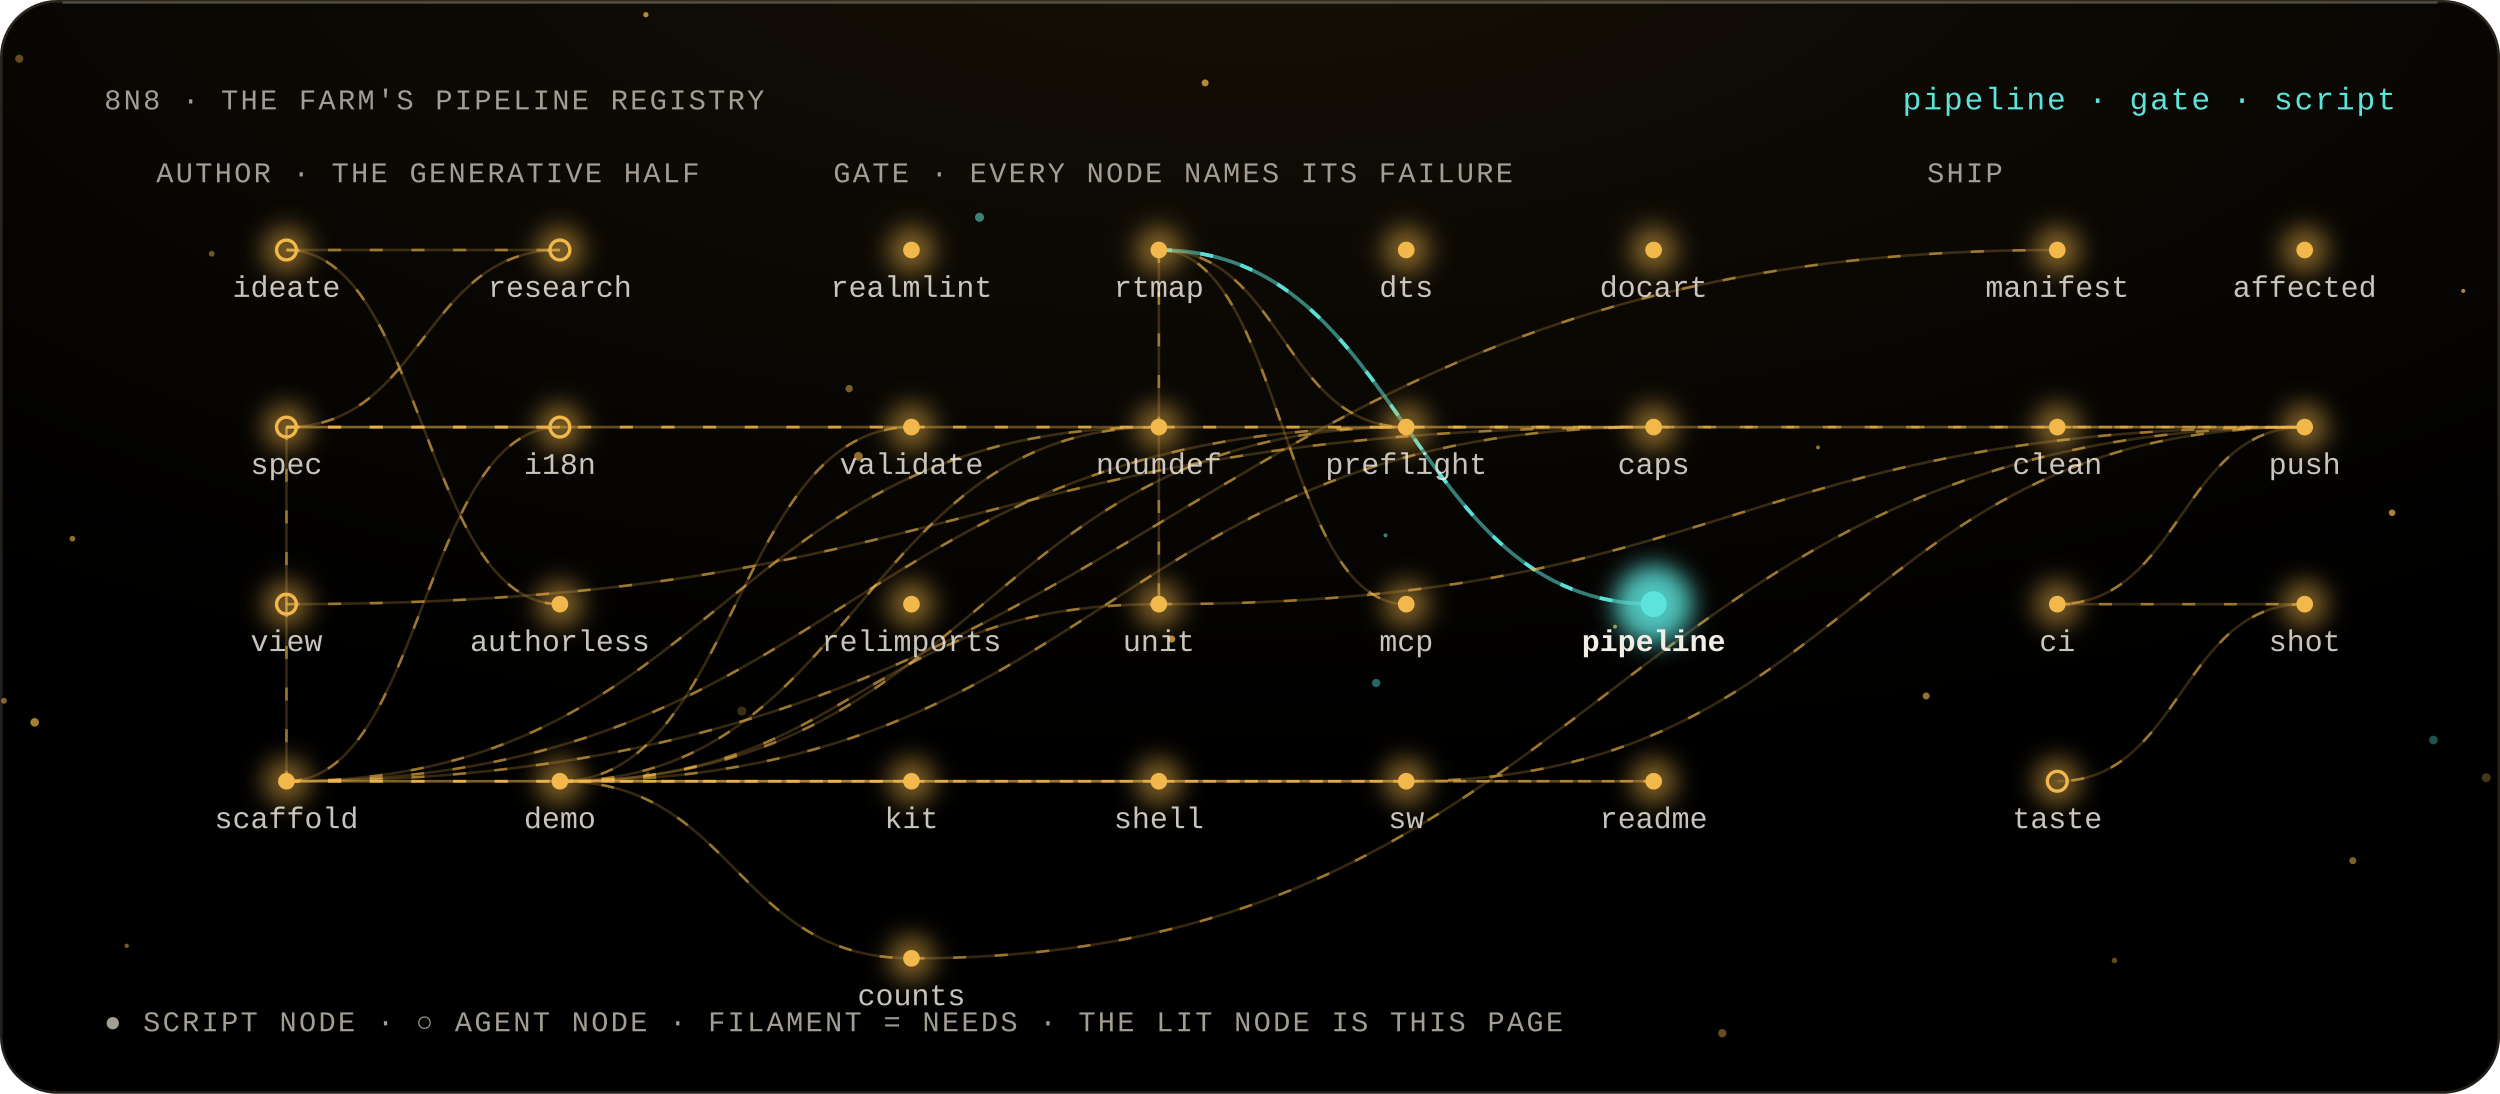
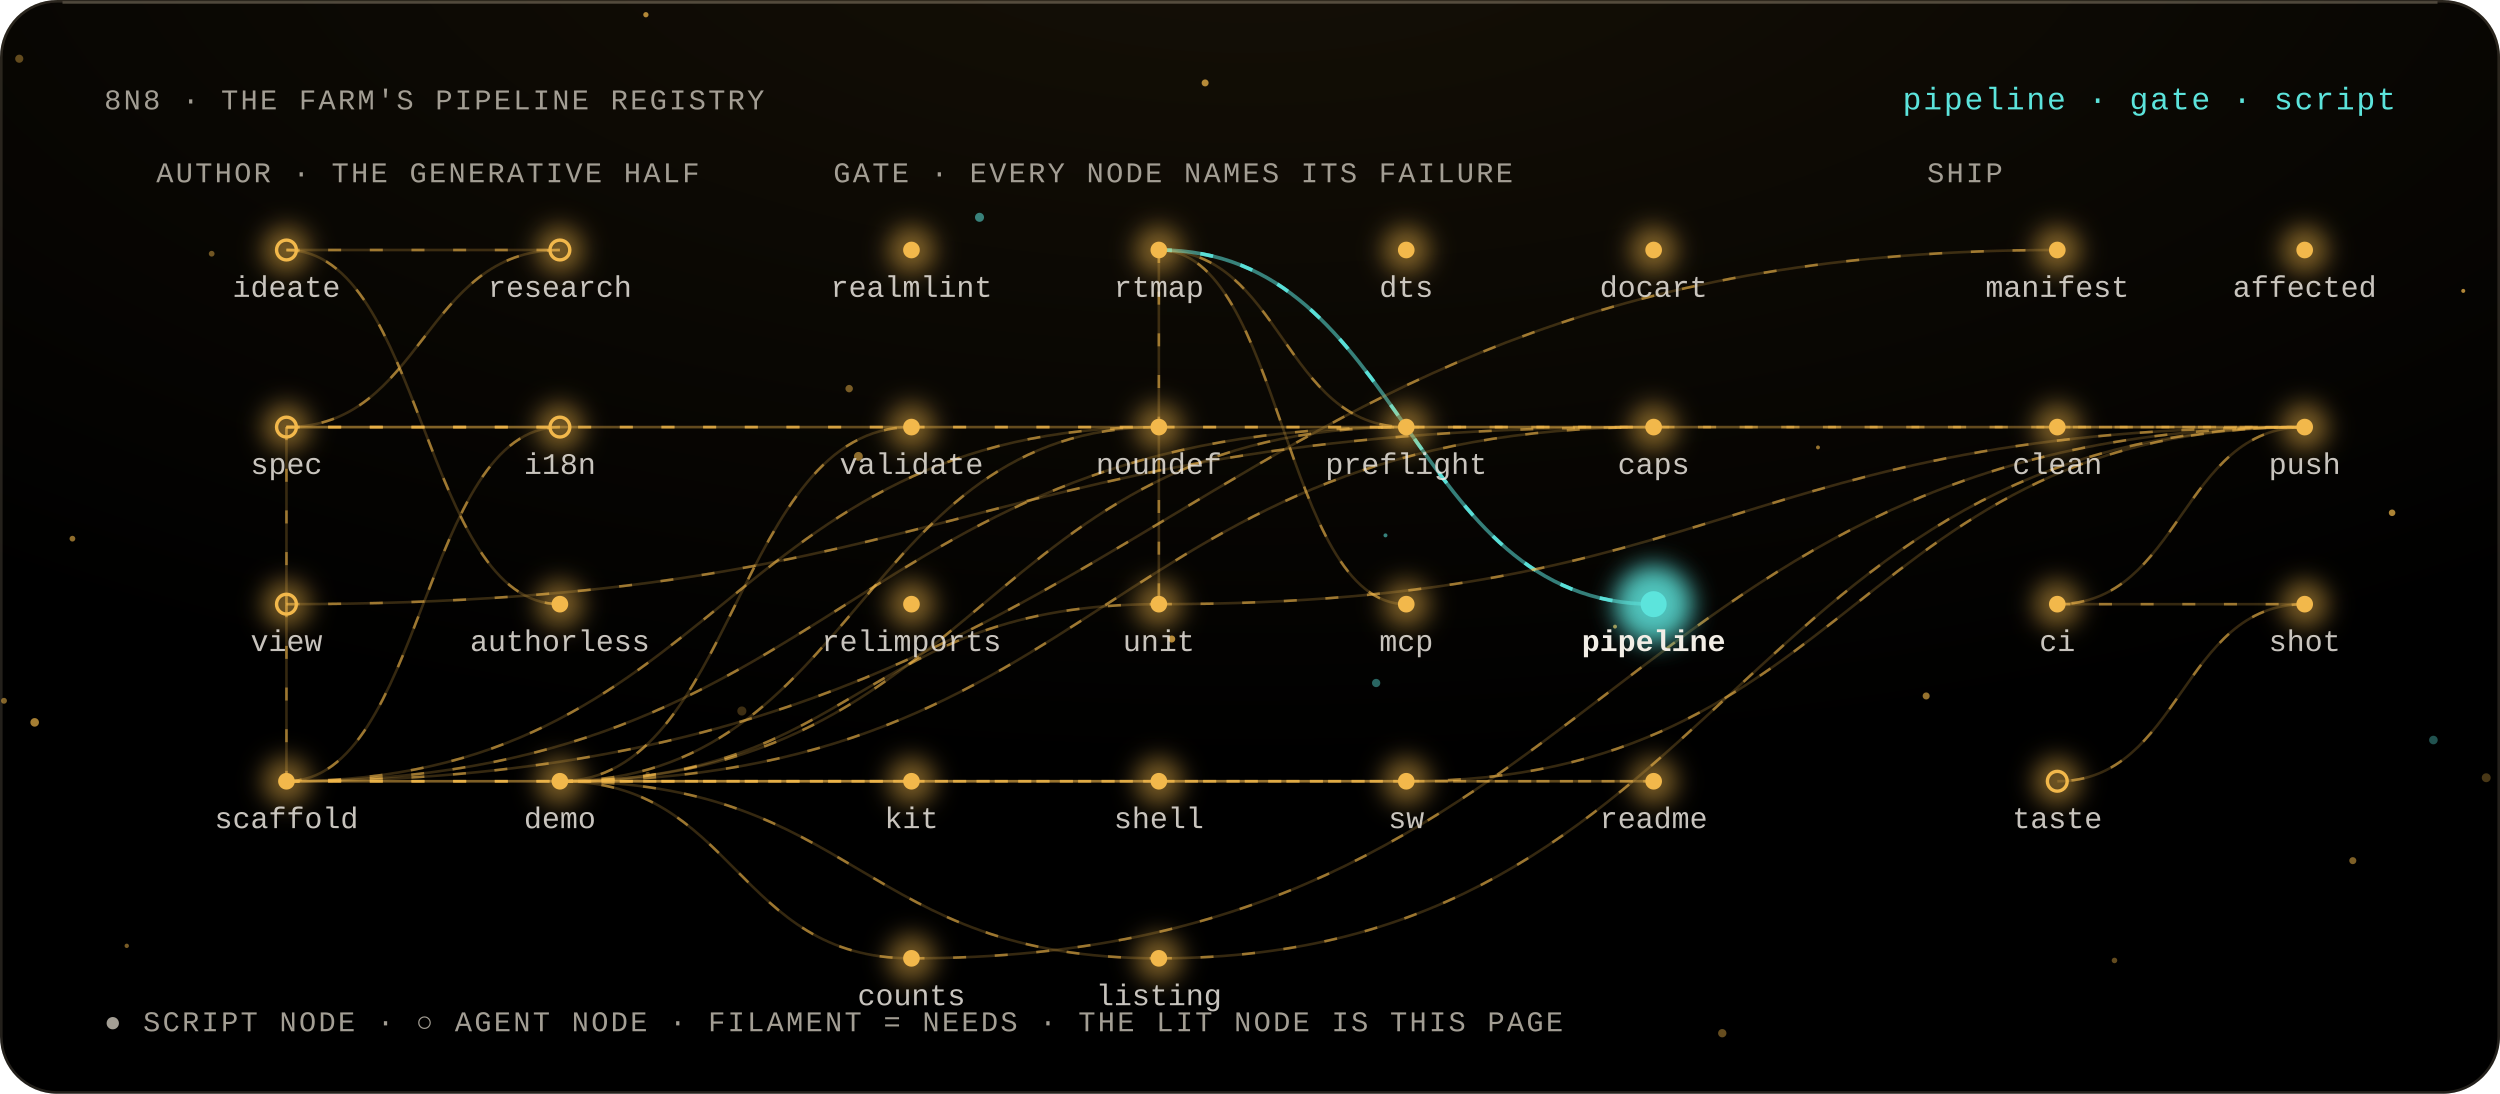
<svg xmlns="http://www.w3.org/2000/svg" viewBox="0 0 960 420" width="960" height="420" role="img" aria-labelledby="t">
  <style>
  text { font-family: 'Geist Mono', ui-monospace, 'Liberation Mono', Menlo, monospace; fill: #F2EEE6; }
  .m { fill: #A39E94; font-size: 11px; letter-spacing: .08em; }
  .l { font-size: 11.5px; }
  .h { font-size: 12px; fill: #5CE4DC; letter-spacing: .06em; }
  .flow { stroke-dasharray: 5 11; animation: flow 3s linear infinite; }
  @keyframes flow { to { stroke-dashoffset: -32; } }
  .breathe { animation: breathe 4.2s ease-in-out infinite; }
  @keyframes breathe { 50% { opacity: .38; } }
  .beat { animation: beat 2.6s ease-in-out infinite; transform-box: fill-box; transform-origin: center; }
  @keyframes beat { 50% { opacity: .55; transform: scale(1.35); } }
  .spin { transform-box: fill-box; transform-origin: center; animation: spin 48s linear infinite; }
  .spin-r { transform-box: fill-box; transform-origin: center; animation: spin 64s linear infinite reverse; }
  @keyframes spin { to { transform: rotate(360deg); } }
  @media (prefers-reduced-motion: reduce) { * { animation: none !important; } }
</style>
  <defs>
    <filter id="bloom" x="-80%" y="-80%" width="260%" height="260%">
      <feGaussianBlur stdDeviation="4.5" />
    </filter>
    <filter id="soft" x="-30%" y="-30%" width="160%" height="160%">
      <feGaussianBlur stdDeviation="1.4" />
    </filter>
    <radialGradient id="key" cx="50%" cy="-10%" r="80%">
      <stop offset="0" stop-color="#F2B84B" stop-opacity=".09" />
      <stop offset="1" stop-color="#F2B84B" stop-opacity="0" />
    </radialGradient>
    <linearGradient id="pair" x1="0" x2="1">
      <stop offset="0" stop-color="#F2B84B" />
      <stop offset="1" stop-color="#5CE4DC" />
    </linearGradient>
  </defs>
  <rect width="960" height="420" rx="22" fill="#000" />
  <rect width="960" height="420" rx="22" fill="url(#key)" />
  <rect x=".5" y=".5" width="959" height="419" rx="21.5" fill="none" stroke="rgba(255,232,196,.14)" />
  <path d="M 24 1 H 936" stroke="rgba(255,238,208,.22)" stroke-width="1" />
  <g>
    <circle cx="532.02" cy="205.58" r="0.77" fill="#5CE4DC" opacity="0.56" class="breathe" style="animation-delay:-1.15s" />
    <circle cx="918.56" cy="196.91" r="1.27" fill="#F2B84B" opacity="0.71" class="breathe" style="animation-delay:-1.41s" />
    <circle cx="1.53" cy="269.1" r="1.14" fill="#F2B84B" opacity="0.54" class="breathe" style="animation-delay:-1.89s" />
    <circle cx="81.28" cy="97.43" r="1.11" fill="#F2B84B" opacity="0.45" class="breathe" style="animation-delay:-3.76s" />
    <circle cx="13.31" cy="277.39" r="1.65" fill="#F2B84B" opacity="0.68" class="breathe" style="animation-delay:-3.39s" />
    <circle cx="620.17" cy="240.62" r="0.76" fill="#F2B84B" opacity="0.72" class="breathe" style="animation-delay:-2.57s" />
    <circle cx="326.08" cy="149.23" r="1.43" fill="#F2B84B" opacity="0.48" class="breathe" style="animation-delay:-2.8s" />
    <circle cx="903.48" cy="330.49" r="1.36" fill="#F2B84B" opacity="0.52" class="breathe" style="animation-delay:-3.1s" />
    <circle cx="248.02" cy="5.65" r="1.02" fill="#F2B84B" opacity="0.72" class="breathe" style="animation-delay:-3.88s" />
    <circle cx="449.94" cy="245.38" r="1.37" fill="#F2B84B" opacity="0.74" class="breathe" style="animation-delay:-0.72s" />
    <circle cx="248.73" cy="297.27" r="0.87" fill="#F2B84B" opacity="0.35" class="breathe" style="animation-delay:-4.19s" />
    <circle cx="7.39" cy="22.55" r="1.56" fill="#F2B84B" opacity="0.39" class="breathe" style="animation-delay:-2.03s" />
    <circle cx="329.62" cy="175.24" r="1.7" fill="#F2B84B" opacity="0.58" class="breathe" style="animation-delay:-2.16s" />
    <circle cx="954.71" cy="298.65" r="1.71" fill="#F2B84B" opacity="0.3" class="breathe" style="animation-delay:-2.92s" />
    <circle cx="811.96" cy="368.81" r="1.07" fill="#F2B84B" opacity="0.41" class="breathe" style="animation-delay:-1.47s" />
    <circle cx="661.35" cy="396.75" r="1.6" fill="#F2B84B" opacity="0.42" class="breathe" style="animation-delay:-0.54s" />
    <circle cx="945.89" cy="111.7" r="0.78" fill="#F2B84B" opacity="0.73" class="breathe" style="animation-delay:-3.54s" />
    <circle cx="462.77" cy="31.84" r="1.35" fill="#F2B84B" opacity="0.73" class="breathe" style="animation-delay:-0.77s" />
    <circle cx="528.44" cy="262.27" r="1.59" fill="#5CE4DC" opacity="0.44" class="breathe" style="animation-delay:-1.72s" />
    <circle cx="739.65" cy="267.25" r="1.36" fill="#F2B84B" opacity="0.62" class="breathe" style="animation-delay:-0.48s" />
    <circle cx="27.81" cy="206.85" r="1.11" fill="#F2B84B" opacity="0.59" class="breathe" style="animation-delay:-0.77s" />
    <circle cx="934.43" cy="284.17" r="1.65" fill="#5CE4DC" opacity="0.36" class="breathe" style="animation-delay:-2.61s" />
    <circle cx="376.13" cy="83.45" r="1.74" fill="#5CE4DC" opacity="0.55" class="breathe" style="animation-delay:-1.73s" />
    <circle cx="48.67" cy="363.2" r="0.84" fill="#F2B84B" opacity="0.5" class="breathe" style="animation-delay:-2.83s" />
    <circle cx="284.87" cy="273.03" r="1.75" fill="#F2B84B" opacity="0.25" class="breathe" style="animation-delay:-1.27s" />
    <circle cx="698.1" cy="171.81" r="0.76" fill="#F2B84B" opacity="0.61" class="breathe" style="animation-delay:-0.3s" />
  </g>
  <text x="40" y="42" class="m" text-anchor="start">8N8 · THE FARM'S PIPELINE REGISTRY</text>
  <text x="920" y="42" class="h" text-anchor="end">pipeline · gate · script</text>
  <text x="60" y="70" class="m" text-anchor="start">AUTHOR · THE GENERATIVE HALF</text>
  <text x="320" y="70" class="m" text-anchor="start">GATE · EVERY NODE NAMES ITS FAILURE</text>
  <text x="740" y="70" class="m" text-anchor="start">SHIP</text>
  <path d="M 110 96 C 162.5 96, 162.5 96, 215 96" fill="none" stroke="#F2B84B" stroke-opacity="0.22" stroke-width="1" />
  <path d="M 110 96 C 162.5 96, 162.5 96, 215 96" fill="none" stroke="#F2B84B" stroke-opacity="0.55" stroke-width="1" class="flow" />
  <path d="M 215 96 C 162.5 96, 162.5 164, 110 164" fill="none" stroke="#F2B84B" stroke-opacity="0.22" stroke-width="1" />
  <path d="M 215 96 C 162.5 96, 162.5 164, 110 164" fill="none" stroke="#F2B84B" stroke-opacity="0.55" stroke-width="1" class="flow" />
  <path d="M 110 164 C 162.5 164, 162.5 164, 215 164" fill="none" stroke="#F2B84B" stroke-opacity="0.22" stroke-width="1" />
  <path d="M 110 164 C 162.5 164, 162.5 164, 215 164" fill="none" stroke="#F2B84B" stroke-opacity="0.55" stroke-width="1" class="flow" />
  <path d="M 110 164 C 110 164, 110 232, 110 232" fill="none" stroke="#F2B84B" stroke-opacity="0.22" stroke-width="1" />
  <path d="M 110 164 C 110 164, 110 232, 110 232" fill="none" stroke="#F2B84B" stroke-opacity="0.55" stroke-width="1" class="flow" />
  <path d="M 110 96 C 162.5 96, 162.5 232, 215 232" fill="none" stroke="#F2B84B" stroke-opacity="0.22" stroke-width="1" />
  <path d="M 110 96 C 162.5 96, 162.5 232, 215 232" fill="none" stroke="#F2B84B" stroke-opacity="0.55" stroke-width="1" class="flow" />
  <path d="M 110 232 C 110 232, 110 300, 110 300" fill="none" stroke="#F2B84B" stroke-opacity="0.22" stroke-width="1" />
  <path d="M 110 232 C 110 232, 110 300, 110 300" fill="none" stroke="#F2B84B" stroke-opacity="0.55" stroke-width="1" class="flow" />
  <path d="M 215 164 C 162.5 164, 162.5 300, 110 300" fill="none" stroke="#F2B84B" stroke-opacity="0.22" stroke-width="1" />
  <path d="M 215 164 C 162.5 164, 162.5 300, 110 300" fill="none" stroke="#F2B84B" stroke-opacity="0.55" stroke-width="1" class="flow" />
  <path d="M 110 164 C 230 164, 230 164, 350 164" fill="none" stroke="#F2B84B" stroke-opacity="0.22" stroke-width="1" />
  <path d="M 110 164 C 230 164, 230 164, 350 164" fill="none" stroke="#F2B84B" stroke-opacity="0.55" stroke-width="1" class="flow" />
  <path d="M 215 300 C 282.5 300, 282.5 164, 350 164" fill="none" stroke="#F2B84B" stroke-opacity="0.22" stroke-width="1" />
  <path d="M 215 300 C 282.5 300, 282.5 164, 350 164" fill="none" stroke="#F2B84B" stroke-opacity="0.55" stroke-width="1" class="flow" />
  <path d="M 110 300 C 277.5 300, 277.5 164, 445 164" fill="none" stroke="#F2B84B" stroke-opacity="0.22" stroke-width="1" />
  <path d="M 110 300 C 277.5 300, 277.5 164, 445 164" fill="none" stroke="#F2B84B" stroke-opacity="0.55" stroke-width="1" class="flow" />
  <path d="M 215 300 C 330 300, 330 164, 445 164" fill="none" stroke="#F2B84B" stroke-opacity="0.22" stroke-width="1" />
  <path d="M 215 300 C 330 300, 330 164, 445 164" fill="none" stroke="#F2B84B" stroke-opacity="0.55" stroke-width="1" class="flow" />
  <path d="M 110 300 C 325 300, 325 164, 540 164" fill="none" stroke="#F2B84B" stroke-opacity="0.22" stroke-width="1" />
  <path d="M 110 300 C 325 300, 325 164, 540 164" fill="none" stroke="#F2B84B" stroke-opacity="0.55" stroke-width="1" class="flow" />
  <path d="M 215 300 C 377.5 300, 377.5 164, 540 164" fill="none" stroke="#F2B84B" stroke-opacity="0.22" stroke-width="1" />
  <path d="M 215 300 C 377.5 300, 377.5 164, 540 164" fill="none" stroke="#F2B84B" stroke-opacity="0.55" stroke-width="1" class="flow" />
  <path d="M 445 96 C 492.5 96, 492.5 164, 540 164" fill="none" stroke="#F2B84B" stroke-opacity="0.22" stroke-width="1" />
  <path d="M 445 96 C 492.5 96, 492.5 164, 540 164" fill="none" stroke="#F2B84B" stroke-opacity="0.55" stroke-width="1" class="flow" />
  <path d="M 110 164 C 372.5 164, 372.5 164, 635 164" fill="none" stroke="#F2B84B" stroke-opacity="0.22" stroke-width="1" />
  <path d="M 110 164 C 372.5 164, 372.5 164, 635 164" fill="none" stroke="#F2B84B" stroke-opacity="0.55" stroke-width="1" class="flow" />
  <path d="M 110 232 C 372.5 232, 372.5 164, 635 164" fill="none" stroke="#F2B84B" stroke-opacity="0.22" stroke-width="1" />
  <path d="M 110 232 C 372.5 232, 372.5 164, 635 164" fill="none" stroke="#F2B84B" stroke-opacity="0.55" stroke-width="1" class="flow" />
  <path d="M 215 300 C 425 300, 425 164, 635 164" fill="none" stroke="#F2B84B" stroke-opacity="0.22" stroke-width="1" />
  <path d="M 215 300 C 425 300, 425 164, 635 164" fill="none" stroke="#F2B84B" stroke-opacity="0.55" stroke-width="1" class="flow" />
  <path d="M 215 300 C 330 300, 330 232, 445 232" fill="none" stroke="#F2B84B" stroke-opacity="0.22" stroke-width="1" />
  <path d="M 215 300 C 330 300, 330 232, 445 232" fill="none" stroke="#F2B84B" stroke-opacity="0.55" stroke-width="1" class="flow" />
  <path d="M 445 96 C 445 96, 445 232, 445 232" fill="none" stroke="#F2B84B" stroke-opacity="0.22" stroke-width="1" />
  <path d="M 445 96 C 445 96, 445 232, 445 232" fill="none" stroke="#F2B84B" stroke-opacity="0.55" stroke-width="1" class="flow" />
  <path d="M 445 96 C 492.5 96, 492.5 232, 540 232" fill="none" stroke="#F2B84B" stroke-opacity="0.22" stroke-width="1" />
  <path d="M 445 96 C 492.5 96, 492.5 232, 540 232" fill="none" stroke="#F2B84B" stroke-opacity="0.55" stroke-width="1" class="flow" />
  <path d="M 445 96 C 540 96, 540 232, 635 232" fill="none" stroke="#5CE4DC" stroke-opacity="0.55" stroke-width="1.4" />
  <path d="M 445 96 C 540 96, 540 232, 635 232" fill="none" stroke="#5CE4DC" stroke-opacity="0.95" stroke-width="1.4" class="flow" />
  <path d="M 110 300 C 230 300, 230 300, 350 300" fill="none" stroke="#F2B84B" stroke-opacity="0.22" stroke-width="1" />
  <path d="M 110 300 C 230 300, 230 300, 350 300" fill="none" stroke="#F2B84B" stroke-opacity="0.55" stroke-width="1" class="flow" />
  <path d="M 110 300 C 325 300, 325 300, 540 300" fill="none" stroke="#F2B84B" stroke-opacity="0.22" stroke-width="1" />
  <path d="M 110 300 C 325 300, 325 300, 540 300" fill="none" stroke="#F2B84B" stroke-opacity="0.55" stroke-width="1" class="flow" />
  <path d="M 215 300 C 377.5 300, 377.5 300, 540 300" fill="none" stroke="#F2B84B" stroke-opacity="0.22" stroke-width="1" />
  <path d="M 215 300 C 377.5 300, 377.5 300, 540 300" fill="none" stroke="#F2B84B" stroke-opacity="0.55" stroke-width="1" class="flow" />
  <path d="M 110 300 C 372.5 300, 372.5 300, 635 300" fill="none" stroke="#F2B84B" stroke-opacity="0.22" stroke-width="1" />
  <path d="M 110 300 C 372.5 300, 372.5 300, 635 300" fill="none" stroke="#F2B84B" stroke-opacity="0.55" stroke-width="1" class="flow" />
  <path d="M 215 300 C 425 300, 425 300, 635 300" fill="none" stroke="#F2B84B" stroke-opacity="0.22" stroke-width="1" />
  <path d="M 215 300 C 425 300, 425 300, 635 300" fill="none" stroke="#F2B84B" stroke-opacity="0.55" stroke-width="1" class="flow" />
  <path d="M 215 300 C 282.5 300, 282.5 368, 350 368" fill="none" stroke="#F2B84B" stroke-opacity="0.22" stroke-width="1" />
  <path d="M 215 300 C 282.5 300, 282.5 368, 350 368" fill="none" stroke="#F2B84B" stroke-opacity="0.55" stroke-width="1" class="flow" />
+   <path d="M 215 300 C 330 300, 330 368, 445 368" fill="none" stroke="#F2B84B" stroke-opacity="0.22" stroke-width="1" />
+   <path d="M 215 300 C 330 300, 330 368, 445 368" fill="none" stroke="#F2B84B" stroke-opacity="0.55" stroke-width="1" class="flow" />
  <path d="M 110 300 C 450 300, 450 96, 790 96" fill="none" stroke="#F2B84B" stroke-opacity="0.22" stroke-width="1" />
  <path d="M 110 300 C 450 300, 450 96, 790 96" fill="none" stroke="#F2B84B" stroke-opacity="0.55" stroke-width="1" class="flow" />
  <path d="M 350 164 C 617.5 164, 617.5 164, 885 164" fill="none" stroke="#F2B84B" stroke-opacity="0.22" stroke-width="1" />
  <path d="M 350 164 C 617.5 164, 617.5 164, 885 164" fill="none" stroke="#F2B84B" stroke-opacity="0.55" stroke-width="1" class="flow" />
  <path d="M 540 164 C 712.5 164, 712.5 164, 885 164" fill="none" stroke="#F2B84B" stroke-opacity="0.22" stroke-width="1" />
  <path d="M 540 164 C 712.5 164, 712.5 164, 885 164" fill="none" stroke="#F2B84B" stroke-opacity="0.55" stroke-width="1" class="flow" />
  <path d="M 445 232 C 665 232, 665 164, 885 164" fill="none" stroke="#F2B84B" stroke-opacity="0.22" stroke-width="1" />
  <path d="M 445 232 C 665 232, 665 164, 885 164" fill="none" stroke="#F2B84B" stroke-opacity="0.55" stroke-width="1" class="flow" />
  <path d="M 540 300 C 712.5 300, 712.5 164, 885 164" fill="none" stroke="#F2B84B" stroke-opacity="0.22" stroke-width="1" />
  <path d="M 540 300 C 712.5 300, 712.5 164, 885 164" fill="none" stroke="#F2B84B" stroke-opacity="0.55" stroke-width="1" class="flow" />
  <path d="M 350 368 C 617.5 368, 617.5 164, 885 164" fill="none" stroke="#F2B84B" stroke-opacity="0.22" stroke-width="1" />
  <path d="M 350 368 C 617.5 368, 617.5 164, 885 164" fill="none" stroke="#F2B84B" stroke-opacity="0.55" stroke-width="1" class="flow" />
+   <path d="M 445 368 C 665 368, 665 164, 885 164" fill="none" stroke="#F2B84B" stroke-opacity="0.22" stroke-width="1" />
+   <path d="M 445 368 C 665 368, 665 164, 885 164" fill="none" stroke="#F2B84B" stroke-opacity="0.55" stroke-width="1" class="flow" />
  <path d="M 790 164 C 837.5 164, 837.5 164, 885 164" fill="none" stroke="#F2B84B" stroke-opacity="0.22" stroke-width="1" />
  <path d="M 790 164 C 837.5 164, 837.5 164, 885 164" fill="none" stroke="#F2B84B" stroke-opacity="0.55" stroke-width="1" class="flow" />
  <path d="M 885 164 C 837.5 164, 837.5 232, 790 232" fill="none" stroke="#F2B84B" stroke-opacity="0.22" stroke-width="1" />
  <path d="M 885 164 C 837.5 164, 837.5 232, 790 232" fill="none" stroke="#F2B84B" stroke-opacity="0.55" stroke-width="1" class="flow" />
  <path d="M 790 232 C 837.5 232, 837.5 232, 885 232" fill="none" stroke="#F2B84B" stroke-opacity="0.22" stroke-width="1" />
  <path d="M 790 232 C 837.5 232, 837.5 232, 885 232" fill="none" stroke="#F2B84B" stroke-opacity="0.55" stroke-width="1" class="flow" />
  <path d="M 885 232 C 837.5 232, 837.5 300, 790 300" fill="none" stroke="#F2B84B" stroke-opacity="0.22" stroke-width="1" />
  <path d="M 885 232 C 837.5 232, 837.5 300, 790 300" fill="none" stroke="#F2B84B" stroke-opacity="0.55" stroke-width="1" class="flow" />
  <g>
    <circle cx="110" cy="96" r="9" fill="#F2B84B" opacity="0.5" filter="url(#bloom)" class="breathe" style="animation-delay:-0.51s" />
    <circle cx="110" cy="96" r="3.8" fill="none" stroke="#F2B84B" stroke-width="1.3" />
  </g>
  <text x="110" y="114" class="l" text-anchor="middle" fill="#F2EEE6" fill-opacity=".82">ideate</text>
  <g>
    <circle cx="215" cy="96" r="9" fill="#F2B84B" opacity="0.5" filter="url(#bloom)" class="breathe" style="animation-delay:-0.26s" />
    <circle cx="215" cy="96" r="3.8" fill="none" stroke="#F2B84B" stroke-width="1.3" />
  </g>
  <text x="215" y="114" class="l" text-anchor="middle" fill="#F2EEE6" fill-opacity=".82">research</text>
  <g>
    <circle cx="110" cy="164" r="9" fill="#F2B84B" opacity="0.5" filter="url(#bloom)" class="breathe" style="animation-delay:-2.22s" />
    <circle cx="110" cy="164" r="3.8" fill="none" stroke="#F2B84B" stroke-width="1.3" />
  </g>
  <text x="110" y="182" class="l" text-anchor="middle" fill="#F2EEE6" fill-opacity=".82">spec</text>
  <g>
    <circle cx="215" cy="164" r="9" fill="#F2B84B" opacity="0.5" filter="url(#bloom)" class="breathe" style="animation-delay:-1.96s" />
    <circle cx="215" cy="164" r="3.8" fill="none" stroke="#F2B84B" stroke-width="1.3" />
  </g>
  <text x="215" y="182" class="l" text-anchor="middle" fill="#F2EEE6" fill-opacity=".82">i18n</text>
  <g>
    <circle cx="110" cy="232" r="9" fill="#F2B84B" opacity="0.5" filter="url(#bloom)" class="breathe" style="animation-delay:-2.49s" />
    <circle cx="110" cy="232" r="3.8" fill="none" stroke="#F2B84B" stroke-width="1.3" />
  </g>
  <text x="110" y="250" class="l" text-anchor="middle" fill="#F2EEE6" fill-opacity=".82">view</text>
  <g>
    <circle cx="215" cy="232" r="9" fill="#F2B84B" opacity="0.5" filter="url(#bloom)" class="breathe" style="animation-delay:-1.09s" />
    <circle cx="215" cy="232" r="3.2" fill="#F2B84B" />
  </g>
  <text x="215" y="250" class="l" text-anchor="middle" fill="#F2EEE6" fill-opacity=".82">authorless</text>
  <g>
    <circle cx="110" cy="300" r="9" fill="#F2B84B" opacity="0.5" filter="url(#bloom)" class="breathe" style="animation-delay:-3.66s" />
    <circle cx="110" cy="300" r="3.2" fill="#F2B84B" />
  </g>
  <text x="110" y="318" class="l" text-anchor="middle" fill="#F2EEE6" fill-opacity=".82">scaffold</text>
  <g>
    <circle cx="215" cy="300" r="9" fill="#F2B84B" opacity="0.5" filter="url(#bloom)" class="breathe" style="animation-delay:-2.09s" />
    <circle cx="215" cy="300" r="3.2" fill="#F2B84B" />
  </g>
  <text x="215" y="318" class="l" text-anchor="middle" fill="#F2EEE6" fill-opacity=".82">demo</text>
  <g>
    <circle cx="350" cy="96" r="9" fill="#F2B84B" opacity="0.5" filter="url(#bloom)" class="breathe" style="animation-delay:-3.83s" />
    <circle cx="350" cy="96" r="3.2" fill="#F2B84B" />
  </g>
  <text x="350" y="114" class="l" text-anchor="middle" fill="#F2EEE6" fill-opacity=".82">realmlint</text>
  <g>
    <circle cx="445" cy="96" r="9" fill="#F2B84B" opacity="0.5" filter="url(#bloom)" class="breathe" style="animation-delay:-1.88s" />
    <circle cx="445" cy="96" r="3.2" fill="#F2B84B" />
  </g>
  <text x="445" y="114" class="l" text-anchor="middle" fill="#F2EEE6" fill-opacity=".82">rtmap</text>
  <g>
    <circle cx="540" cy="96" r="9" fill="#F2B84B" opacity="0.5" filter="url(#bloom)" class="breathe" style="animation-delay:-3.65s" />
    <circle cx="540" cy="96" r="3.2" fill="#F2B84B" />
  </g>
  <text x="540" y="114" class="l" text-anchor="middle" fill="#F2EEE6" fill-opacity=".82">dts</text>
  <g>
    <circle cx="635" cy="96" r="9" fill="#F2B84B" opacity="0.5" filter="url(#bloom)" class="breathe" style="animation-delay:-1.34s" />
    <circle cx="635" cy="96" r="3.2" fill="#F2B84B" />
  </g>
  <text x="635" y="114" class="l" text-anchor="middle" fill="#F2EEE6" fill-opacity=".82">docart</text>
  <g>
    <circle cx="350" cy="164" r="9" fill="#F2B84B" opacity="0.5" filter="url(#bloom)" class="breathe" style="animation-delay:-3.05s" />
    <circle cx="350" cy="164" r="3.2" fill="#F2B84B" />
  </g>
  <text x="350" y="182" class="l" text-anchor="middle" fill="#F2EEE6" fill-opacity=".82">validate</text>
  <g>
    <circle cx="445" cy="164" r="9" fill="#F2B84B" opacity="0.5" filter="url(#bloom)" class="breathe" style="animation-delay:-1.6s" />
    <circle cx="445" cy="164" r="3.2" fill="#F2B84B" />
  </g>
  <text x="445" y="182" class="l" text-anchor="middle" fill="#F2EEE6" fill-opacity=".82">noundef</text>
  <g>
    <circle cx="540" cy="164" r="9" fill="#F2B84B" opacity="0.5" filter="url(#bloom)" class="breathe" style="animation-delay:-0.01s" />
    <circle cx="540" cy="164" r="3.2" fill="#F2B84B" />
  </g>
  <text x="540" y="182" class="l" text-anchor="middle" fill="#F2EEE6" fill-opacity=".82">preflight</text>
  <g>
    <circle cx="635" cy="164" r="9" fill="#F2B84B" opacity="0.5" filter="url(#bloom)" class="breathe" style="animation-delay:-2.56s" />
    <circle cx="635" cy="164" r="3.2" fill="#F2B84B" />
  </g>
  <text x="635" y="182" class="l" text-anchor="middle" fill="#F2EEE6" fill-opacity=".82">caps</text>
  <g>
    <circle cx="350" cy="232" r="9" fill="#F2B84B" opacity="0.5" filter="url(#bloom)" class="breathe" style="animation-delay:-2.33s" />
    <circle cx="350" cy="232" r="3.2" fill="#F2B84B" />
  </g>
  <text x="350" y="250" class="l" text-anchor="middle" fill="#F2EEE6" fill-opacity=".82">relimports</text>
  <g>
    <circle cx="445" cy="232" r="9" fill="#F2B84B" opacity="0.5" filter="url(#bloom)" class="breathe" style="animation-delay:-1.8s" />
    <circle cx="445" cy="232" r="3.2" fill="#F2B84B" />
  </g>
  <text x="445" y="250" class="l" text-anchor="middle" fill="#F2EEE6" fill-opacity=".82">unit</text>
  <g>
    <circle cx="540" cy="232" r="9" fill="#F2B84B" opacity="0.5" filter="url(#bloom)" class="breathe" style="animation-delay:-3.3s" />
    <circle cx="540" cy="232" r="3.2" fill="#F2B84B" />
  </g>
  <text x="540" y="250" class="l" text-anchor="middle" fill="#F2EEE6" fill-opacity=".82">mcp</text>
  <g>
    <circle cx="635" cy="232" r="15" fill="#5CE4DC" opacity="0.85" filter="url(#bloom)" class="beat" style="animation-delay:-1.5s" />
    <circle cx="635" cy="232" r="5" fill="#5CE4DC" />
  </g>
  <text x="635" y="250" class="l" text-anchor="middle" fill="#5CE4DC" font-weight="700">pipeline</text>
  <g>
    <circle cx="350" cy="300" r="9" fill="#F2B84B" opacity="0.5" filter="url(#bloom)" class="breathe" style="animation-delay:-0.34s" />
    <circle cx="350" cy="300" r="3.2" fill="#F2B84B" />
  </g>
  <text x="350" y="318" class="l" text-anchor="middle" fill="#F2EEE6" fill-opacity=".82">kit</text>
  <g>
    <circle cx="445" cy="300" r="9" fill="#F2B84B" opacity="0.5" filter="url(#bloom)" class="breathe" style="animation-delay:-0.93s" />
    <circle cx="445" cy="300" r="3.2" fill="#F2B84B" />
  </g>
  <text x="445" y="318" class="l" text-anchor="middle" fill="#F2EEE6" fill-opacity=".82">shell</text>
  <g>
    <circle cx="540" cy="300" r="9" fill="#F2B84B" opacity="0.5" filter="url(#bloom)" class="breathe" style="animation-delay:-1.57s" />
    <circle cx="540" cy="300" r="3.2" fill="#F2B84B" />
  </g>
  <text x="540" y="318" class="l" text-anchor="middle" fill="#F2EEE6" fill-opacity=".82">sw</text>
  <g>
    <circle cx="635" cy="300" r="9" fill="#F2B84B" opacity="0.5" filter="url(#bloom)" class="breathe" style="animation-delay:-3.58s" />
    <circle cx="635" cy="300" r="3.2" fill="#F2B84B" />
  </g>
  <text x="635" y="318" class="l" text-anchor="middle" fill="#F2EEE6" fill-opacity=".82">readme</text>
  <g>
    <circle cx="350" cy="368" r="9" fill="#F2B84B" opacity="0.5" filter="url(#bloom)" class="breathe" style="animation-delay:-3.83s" />
    <circle cx="350" cy="368" r="3.2" fill="#F2B84B" />
  </g>
  <text x="350" y="386" class="l" text-anchor="middle" fill="#F2EEE6" fill-opacity=".82">counts</text>
  <g>
-     <circle cx="790" cy="96" r="9" fill="#F2B84B" opacity="0.5" filter="url(#bloom)" class="breathe" style="animation-delay:-3.44s" />
+     <circle cx="445" cy="368" r="9" fill="#F2B84B" opacity="0.5" filter="url(#bloom)" class="breathe" style="animation-delay:-3.44s" />
+     <circle cx="445" cy="368" r="3.2" fill="#F2B84B" />
+   </g>
+   <text x="445" y="386" class="l" text-anchor="middle" fill="#F2EEE6" fill-opacity=".82">listing</text>
+   <g>
+     <circle cx="790" cy="96" r="9" fill="#F2B84B" opacity="0.5" filter="url(#bloom)" class="breathe" style="animation-delay:-0.06s" />
    <circle cx="790" cy="96" r="3.2" fill="#F2B84B" />
  </g>
  <text x="790" y="114" class="l" text-anchor="middle" fill="#F2EEE6" fill-opacity=".82">manifest</text>
  <g>
-     <circle cx="885" cy="96" r="9" fill="#F2B84B" opacity="0.5" filter="url(#bloom)" class="breathe" style="animation-delay:-0.06s" />
+     <circle cx="885" cy="96" r="9" fill="#F2B84B" opacity="0.5" filter="url(#bloom)" class="breathe" style="animation-delay:-2.64s" />
    <circle cx="885" cy="96" r="3.2" fill="#F2B84B" />
  </g>
  <text x="885" y="114" class="l" text-anchor="middle" fill="#F2EEE6" fill-opacity=".82">affected</text>
  <g>
-     <circle cx="790" cy="164" r="9" fill="#F2B84B" opacity="0.5" filter="url(#bloom)" class="breathe" style="animation-delay:-2.64s" />
+     <circle cx="790" cy="164" r="9" fill="#F2B84B" opacity="0.5" filter="url(#bloom)" class="breathe" style="animation-delay:-3.42s" />
    <circle cx="790" cy="164" r="3.2" fill="#F2B84B" />
  </g>
  <text x="790" y="182" class="l" text-anchor="middle" fill="#F2EEE6" fill-opacity=".82">clean</text>
  <g>
-     <circle cx="885" cy="164" r="9" fill="#F2B84B" opacity="0.5" filter="url(#bloom)" class="breathe" style="animation-delay:-3.42s" />
+     <circle cx="885" cy="164" r="9" fill="#F2B84B" opacity="0.5" filter="url(#bloom)" class="breathe" style="animation-delay:-3.23s" />
    <circle cx="885" cy="164" r="3.2" fill="#F2B84B" />
  </g>
  <text x="885" y="182" class="l" text-anchor="middle" fill="#F2EEE6" fill-opacity=".82">push</text>
  <g>
-     <circle cx="790" cy="232" r="9" fill="#F2B84B" opacity="0.5" filter="url(#bloom)" class="breathe" style="animation-delay:-3.23s" />
+     <circle cx="790" cy="232" r="9" fill="#F2B84B" opacity="0.5" filter="url(#bloom)" class="breathe" style="animation-delay:-2.05s" />
    <circle cx="790" cy="232" r="3.2" fill="#F2B84B" />
  </g>
  <text x="790" y="250" class="l" text-anchor="middle" fill="#F2EEE6" fill-opacity=".82">ci</text>
  <g>
-     <circle cx="885" cy="232" r="9" fill="#F2B84B" opacity="0.5" filter="url(#bloom)" class="breathe" style="animation-delay:-2.05s" />
+     <circle cx="885" cy="232" r="9" fill="#F2B84B" opacity="0.5" filter="url(#bloom)" class="breathe" style="animation-delay:-0.22s" />
    <circle cx="885" cy="232" r="3.2" fill="#F2B84B" />
  </g>
  <text x="885" y="250" class="l" text-anchor="middle" fill="#F2EEE6" fill-opacity=".82">shot</text>
  <g>
-     <circle cx="790" cy="300" r="9" fill="#F2B84B" opacity="0.5" filter="url(#bloom)" class="breathe" style="animation-delay:-0.22s" />
+     <circle cx="790" cy="300" r="9" fill="#F2B84B" opacity="0.5" filter="url(#bloom)" class="breathe" style="animation-delay:-2.58s" />
    <circle cx="790" cy="300" r="3.8" fill="none" stroke="#F2B84B" stroke-width="1.3" />
  </g>
  <text x="790" y="318" class="l" text-anchor="middle" fill="#F2EEE6" fill-opacity=".82">taste</text>
  <text x="40" y="396" class="m" text-anchor="start">● SCRIPT NODE  ·  ○ AGENT NODE  ·  FILAMENT = NEEDS  ·  THE LIT NODE IS THIS PAGE</text>
</svg>
